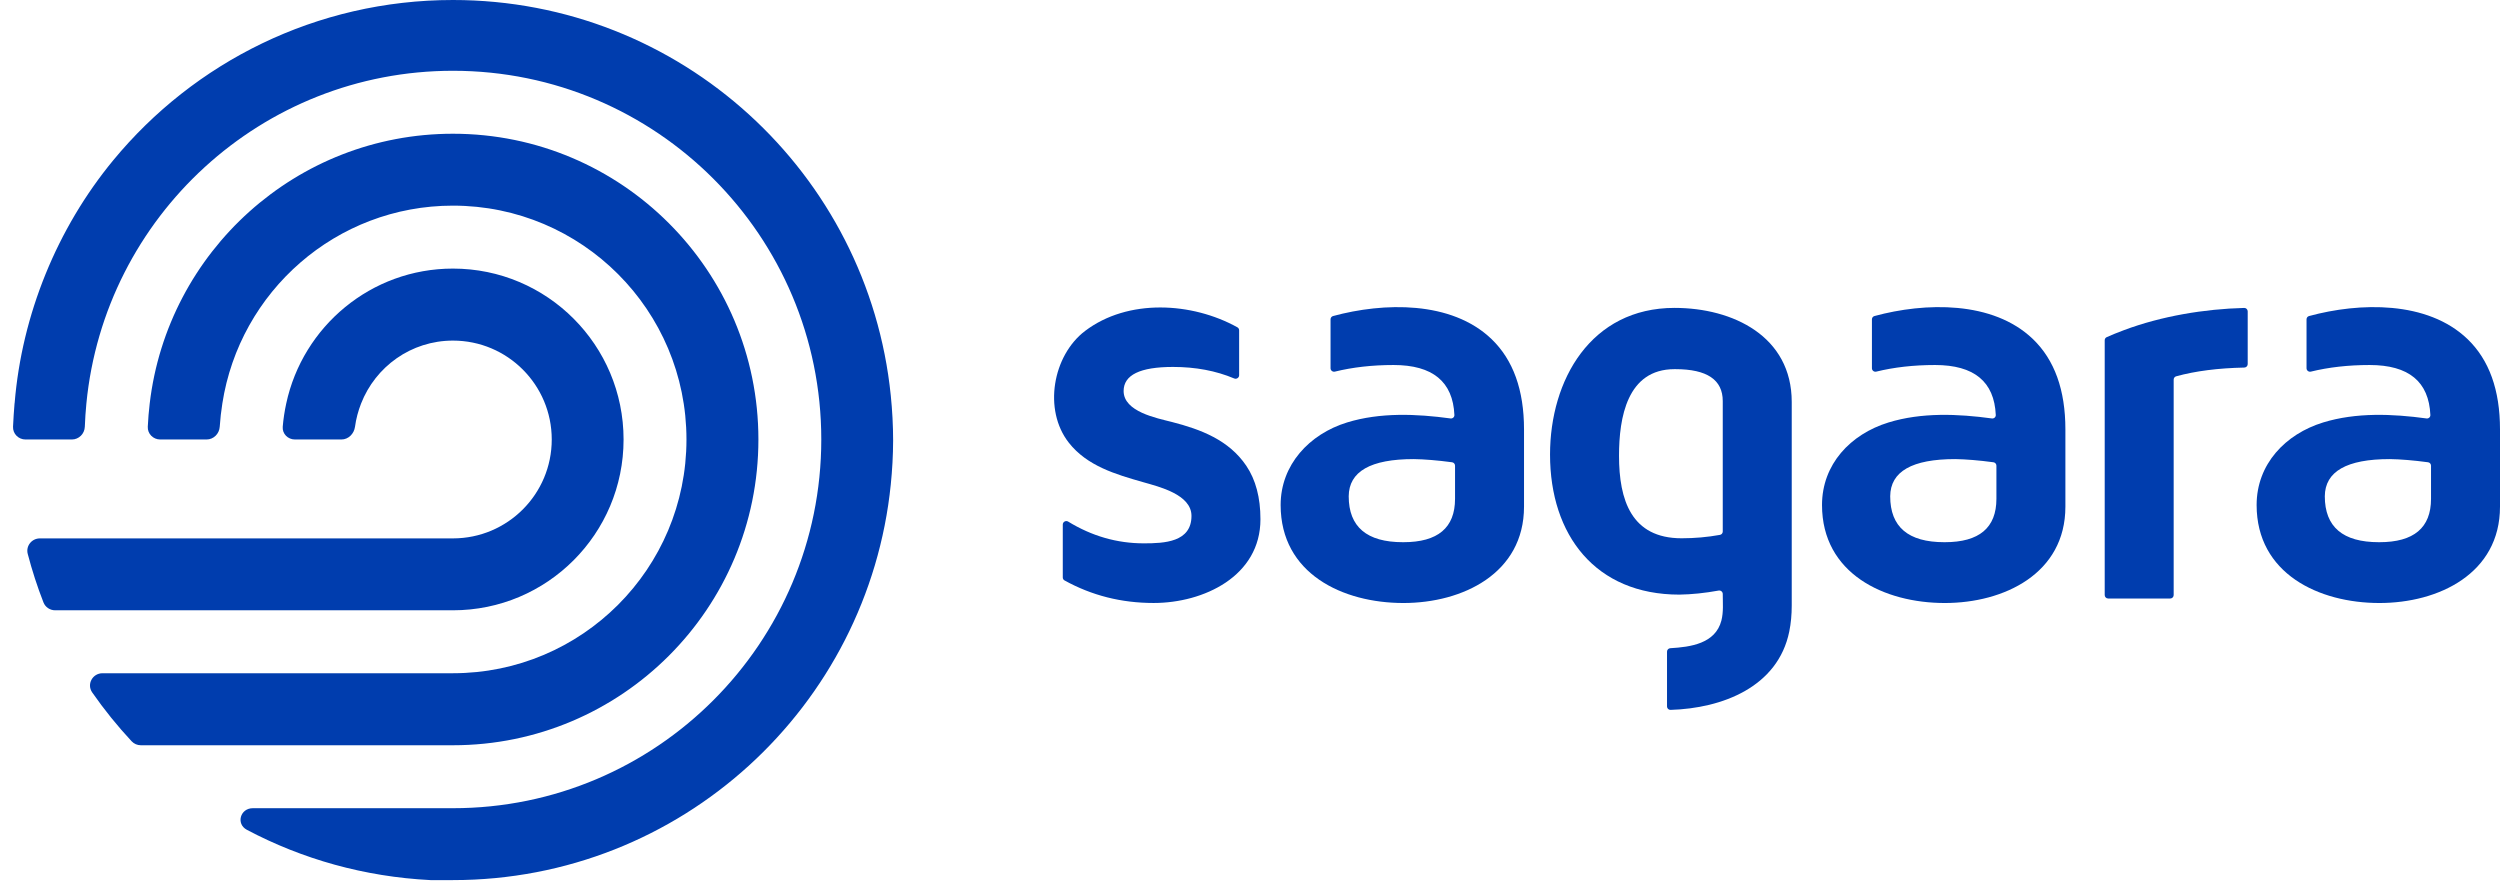
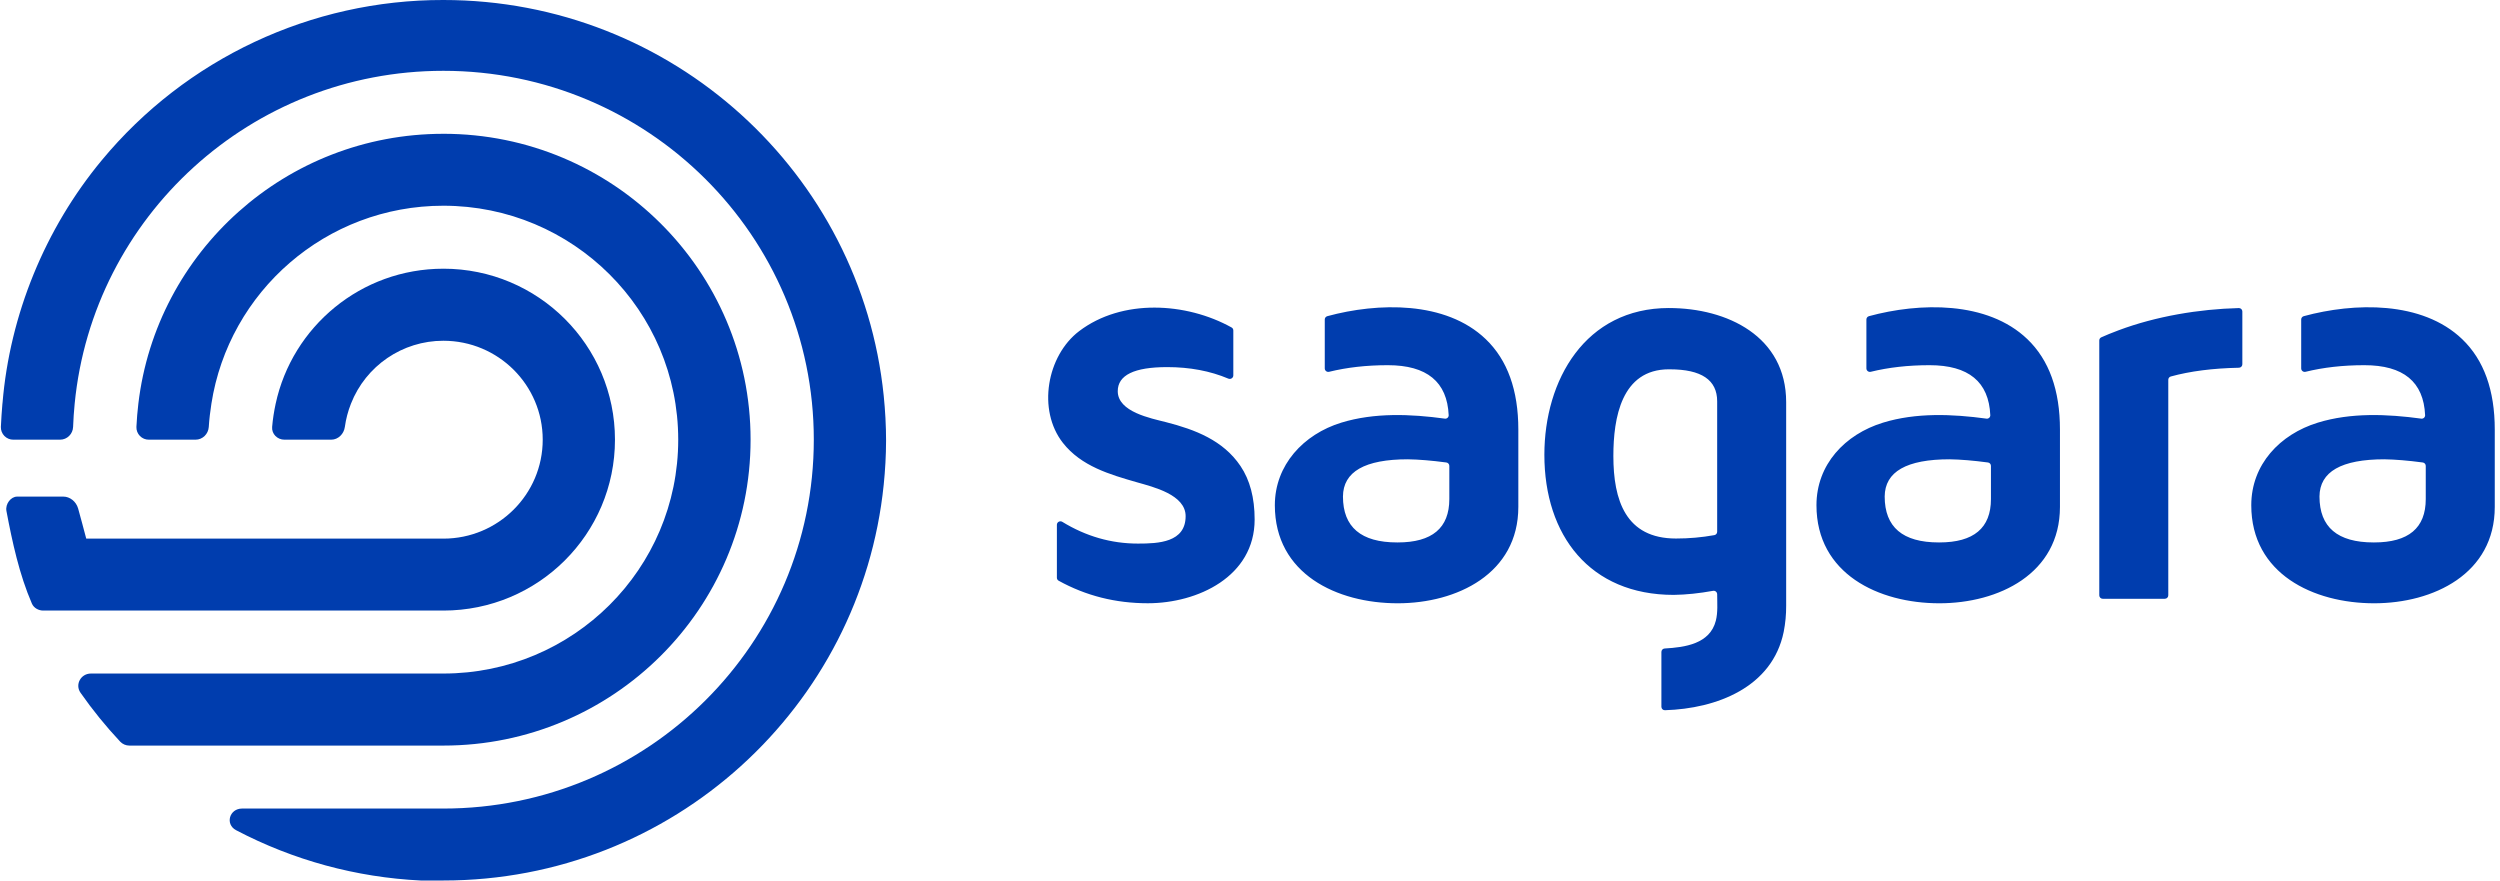
- <svg xmlns="http://www.w3.org/2000/svg" width="196" height="69" viewBox="0 0 196 69" fill="none">
-   <path d="M35.511 21.057C29.088 21.057 23.736 25.597 22.44 31.637C22.312 32.232 22.217 32.838 22.166 33.457C22.12 34.008 22.57 34.456 23.122 34.456H26.767C27.318 34.456 27.758 34.006 27.832 33.459C27.918 32.825 28.083 32.216 28.309 31.637C29.437 28.751 32.227 26.703 35.511 26.703C39.79 26.703 43.256 30.173 43.257 34.456C43.257 38.739 39.79 42.209 35.511 42.21H3.127C2.487 42.21 2.012 42.806 2.174 43.426C2.515 44.725 2.924 45.996 3.408 47.23C3.556 47.605 3.92 47.847 4.322 47.847H35.511C42.901 47.847 48.888 41.854 48.888 34.456C48.888 27.058 42.901 21.057 35.511 21.057Z" fill="#003DAE" />
-   <path d="M35.511 10.485C23.24 10.485 13.134 19.73 11.737 31.637C11.667 32.239 11.614 32.844 11.586 33.456C11.56 34.008 12.009 34.456 12.56 34.456H16.196C16.747 34.456 17.191 34.008 17.227 33.457C17.266 32.842 17.338 32.237 17.431 31.637C18.789 22.856 26.357 16.122 35.511 16.122C45.624 16.122 53.819 24.333 53.819 34.456C53.819 44.58 45.624 52.782 35.511 52.782H8.037C7.254 52.782 6.781 53.643 7.229 54.287C8.17 55.637 9.203 56.919 10.322 58.118C10.508 58.317 10.768 58.428 11.04 58.428H35.511C48.736 58.428 59.459 47.695 59.459 34.456C59.459 21.218 48.736 10.485 35.511 10.485Z" fill="#003DAE" />
-   <path d="M35.511 0C24.789 0 15.208 4.888 8.878 12.566C4.466 17.916 1.718 24.67 1.149 31.585C1.148 31.603 1.142 31.619 1.14 31.637C1.092 32.241 1.047 32.846 1.022 33.456C0.999 34.008 1.447 34.456 1.998 34.456H5.634C6.185 34.456 6.63 34.008 6.65 33.456C6.672 32.845 6.714 32.24 6.772 31.637C8.191 16.999 20.514 5.549 35.511 5.549C51.459 5.549 64.389 18.492 64.389 34.456C64.389 50.42 51.459 63.363 35.511 63.363H19.822C18.832 63.363 18.482 64.595 19.357 65.058C23.688 67.352 28.568 68.738 33.748 69H35.511C53.38 69 68.07 55.406 69.837 37.986C69.952 36.854 70.018 35.706 70.021 34.544C70.021 33.352 69.955 32.166 69.837 31.005C68.07 13.585 53.38 0 35.511 0Z" fill="#003DAE" />
-   <path d="M85.069 25.947C88.426 23.398 93.45 23.682 97.013 25.662C97.097 25.709 97.148 25.798 97.148 25.895V29.419C97.148 29.617 96.942 29.748 96.76 29.671C95.333 29.069 93.733 28.768 91.961 28.768C89.381 28.768 88.092 29.397 88.092 30.656C88.092 32.283 90.683 32.776 91.873 33.082C94.148 33.665 96.348 34.498 97.709 36.517C98.449 37.615 98.819 39.013 98.819 40.71C98.819 45.178 94.366 47.274 90.444 47.274C87.919 47.274 85.59 46.685 83.459 45.506C83.374 45.459 83.322 45.37 83.322 45.273V41.126C83.322 40.91 83.562 40.781 83.746 40.894C85.602 42.03 87.578 42.598 89.674 42.598C91.275 42.598 93.412 42.511 93.412 40.447C93.412 38.766 90.871 38.16 89.619 37.801C87.469 37.186 85.229 36.536 83.794 34.706C81.776 32.133 82.534 27.872 85.069 25.947Z" fill="#003DAE" />
-   <path d="M165.278 46.923C165.129 46.923 165.009 46.802 165.009 46.653V26.677C165.009 26.573 165.068 26.478 165.162 26.435C165.512 26.275 165.966 26.091 166.525 25.881C169.462 24.782 172.824 24.221 175.946 24.142C176.096 24.138 176.22 24.259 176.22 24.41V28.546C176.22 28.694 176.101 28.814 175.953 28.817C173.899 28.86 172.118 29.088 170.611 29.503C170.495 29.535 170.416 29.641 170.416 29.761V46.653C170.416 46.802 170.296 46.923 170.147 46.923H165.278Z" fill="#003DAE" />
-   <path d="M131.283 24.139C124.725 24.139 121.523 29.782 121.523 35.642C121.523 41.951 125.085 46.618 131.661 46.618C132.635 46.604 133.66 46.496 134.742 46.3C134.909 46.27 135.064 46.398 135.064 46.567C135.064 47.25 135.13 47.979 134.959 48.646C134.493 50.463 132.532 50.727 130.951 50.819C130.807 50.827 130.694 50.946 130.694 51.089V55.388C130.694 55.538 130.818 55.66 130.969 55.655C135.016 55.536 139.389 53.865 140.278 49.515C140.41 48.871 140.472 48.187 140.472 47.469V31.515C140.472 26.362 135.86 24.139 131.283 24.139ZM131.283 28.942C131.298 28.942 131.324 28.942 131.354 28.942C133.83 28.942 135.064 29.776 135.064 31.444V41.671C135.064 41.8 134.973 41.911 134.846 41.934C133.861 42.112 132.861 42.201 131.837 42.201C127.891 42.201 126.931 39.201 126.931 35.73C126.931 32.746 127.563 28.942 131.283 28.942Z" fill="#003DAE" />
-   <path d="M104.511 24.778C104.395 24.809 104.315 24.915 104.315 25.036V28.871C104.315 29.048 104.484 29.177 104.656 29.135C106.045 28.794 107.571 28.617 109.257 28.617C112.318 28.617 113.909 29.921 114.025 32.537C114.032 32.701 113.885 32.828 113.722 32.806C111.059 32.443 108.204 32.322 105.608 33.121C102.652 34.031 100.402 36.439 100.402 39.593C100.402 44.977 105.265 47.276 110.03 47.276C114.661 47.276 119.483 44.963 119.483 39.724V33.666C119.483 30.578 118.633 28.211 116.933 26.58C113.789 23.562 108.468 23.703 104.511 24.778ZM110.839 35.993C111.678 36.006 112.681 36.087 113.843 36.242C113.976 36.26 114.075 36.374 114.075 36.508V39.11C114.075 41.378 112.727 42.508 110.03 42.508C110.016 42.508 110.001 42.508 109.986 42.508C107.158 42.508 105.739 41.308 105.739 38.908C105.754 36.962 107.454 35.993 110.839 35.993Z" fill="#003DAE" />
-   <path d="M146.955 24.778C146.839 24.809 146.759 24.915 146.759 25.036V28.871C146.759 29.048 146.927 29.177 147.1 29.135C148.49 28.794 150.024 28.617 151.709 28.617C154.77 28.617 156.354 29.921 156.469 32.537C156.476 32.701 156.329 32.828 156.166 32.806C153.505 32.443 150.655 32.323 148.06 33.121C145.074 34.04 142.846 36.403 142.846 39.593C142.846 44.971 147.718 47.276 152.474 47.276C157.114 47.276 161.927 44.969 161.927 39.724V33.666C161.927 30.578 161.077 28.211 159.377 26.58C156.234 23.562 150.912 23.701 146.955 24.778ZM153.292 35.993C154.131 36.006 155.126 36.087 156.287 36.242C156.42 36.26 156.519 36.374 156.519 36.508V39.11C156.519 41.378 155.171 42.508 152.474 42.508C152.46 42.508 152.445 42.508 152.43 42.508C149.602 42.508 148.192 41.308 148.192 38.908C148.207 36.962 149.907 35.993 153.292 35.993Z" fill="#003DAE" />
-   <path d="M181.028 24.778C180.911 24.809 180.832 24.915 180.832 25.036V28.871C180.832 29.048 181 29.177 181.173 29.135C182.563 28.794 184.097 28.617 185.782 28.617C188.843 28.617 190.427 29.921 190.541 32.537C190.549 32.701 190.402 32.828 190.239 32.806C187.578 32.443 184.728 32.323 182.133 33.121C179.171 34.033 176.919 36.391 176.919 39.593C176.919 44.971 181.791 47.276 186.547 47.276C191.187 47.276 196 44.969 196 39.724V33.666C196 30.578 195.15 28.211 193.45 26.58C190.306 23.562 184.985 23.701 181.028 24.778ZM187.365 35.993C188.203 36.006 189.199 36.087 190.36 36.242C190.493 36.26 190.592 36.374 190.592 36.508V39.11C190.592 41.378 189.244 42.508 186.547 42.508C186.533 42.508 186.518 42.508 186.503 42.508C183.675 42.508 182.265 41.308 182.265 38.908C182.28 36.962 183.98 35.993 187.365 35.993Z" fill="#003DAE" />
+ <svg xmlns="http://www.w3.org/2000/svg" width="159" height="56" viewBox="0 0 159 56" fill="#003DAE">
+   <g id="logo-mark">
+     <path d="M28.197 8.51c-10.012 0-18.258 7.503-19.398 17.167-.057.488-.1.98-.123 1.476a.784.784 0 0 0 .794.811h2.968c.45 0 .811-.363.84-.81.032-.5.091-.99.167-1.477 1.108-7.127 7.283-12.593 14.752-12.593 8.252 0 14.938 6.664 14.938 14.88 0 8.217-6.686 14.873-14.938 14.873H5.78c-.639 0-1.025.7-.659 1.222a28.03 28.03 0 0 0 2.524 3.11.802.802 0 0 0 .585.25h19.967c10.79 0 19.54-8.71 19.54-19.455 0-10.744-8.75-19.455-19.54-19.455Z" />
+     <path d="M28.197 0a28.148 28.148 0 0 0-21.73 10.198C2.866 14.541.623 20.022.16 25.634c-.001.014-.006.028-.007.043-.04.49-.076.98-.097 1.476a.786.786 0 0 0 .797.811H3.82c.45 0 .812-.363.829-.811a24 24 0 0 1 .1-1.476C5.904 13.797 15.96 4.504 28.196 4.504c13.012 0 23.562 10.504 23.562 23.46 0 12.957-10.55 23.46-23.562 23.46H15.395c-.807 0-1.093 1.001-.379 1.377A28.178 28.178 0 0 0 26.758 56h1.439c14.58 0 26.565-11.033 28.007-25.17.094-.92.148-1.851.15-2.794 0-.968-.054-1.93-.15-2.872C54.762 11.026 42.776 0 28.197 0Z" />
+     <path d="M28.197 17.09c-5.24 0-9.608 3.684-10.665 8.587-.104.483-.182.974-.224 1.477-.037.446.33.81.78.81h2.974c.45 0 .809-.365.87-.809a6.4 6.4 0 0 1 .388-1.478 6.308 6.308 0 0 1 5.877-4.005c3.49 0 6.32 2.816 6.32 6.292s-2.83 6.293-6.32 6.293H5.485c-.174-.633-.335-1.292-.518-1.923-.128-.443-.527-.75-.934-.75H1.091c-.401 0-.76.466-.683.908.373 1.976.818 4.042 1.62 5.895.126.29.433.445.721.445h25.448c6.03 0 10.915-4.863 10.915-10.868 0-6.004-4.885-10.875-10.915-10.875Z" />
+   </g>
+   <path id="logo-text" d="M68.636 21.059c2.724-2.07 6.802-1.839 9.693-.232.069.038.11.11.11.189v2.86c0 .16-.167.267-.315.205-1.158-.489-2.457-.733-3.895-.733-2.093 0-3.14.51-3.14 1.532 0 1.32 2.103 1.721 3.069 1.969 1.846.473 3.632 1.15 4.736 2.788.601.891.901 2.025.901 3.403 0 3.626-3.614 5.327-6.797 5.327-2.05 0-3.94-.478-5.67-1.434a.216.216 0 0 1-.11-.19v-3.366c0-.174.195-.28.344-.188 1.506.922 3.11 1.383 4.812 1.383 1.299 0 3.032-.07 3.032-1.746 0-1.364-2.061-1.856-3.077-2.147-1.745-.5-3.564-1.027-4.728-2.512-1.638-2.088-1.022-5.546 1.035-7.108Zm65.097 17.023a.219.219 0 0 1-.219-.219V21.651c0-.084.048-.161.125-.196.284-.13.653-.28 1.106-.45 2.384-.892 5.112-1.347 7.646-1.412a.217.217 0 0 1 .222.218v3.357a.22.22 0 0 1-.216.22c-1.667.034-3.112.22-4.336.557a.216.216 0 0 0-.158.209v13.71c0 .12-.098.218-.219.218h-3.951Zm-27.59-18.492c-5.322 0-7.921 4.58-7.921 9.336 0 5.121 2.891 8.909 8.228 8.909.79-.011 1.622-.099 2.5-.258a.222.222 0 0 1 .262.217c0 .554.053 1.146-.086 1.687-.378 1.474-1.969 1.689-3.253 1.763a.22.22 0 0 0-.208.22v3.488c0 .123.1.221.223.218 3.284-.098 6.834-1.454 7.555-4.984a8.288 8.288 0 0 0 .157-1.66V25.577c0-4.182-3.743-5.986-7.457-5.986Zm0 3.899h.057c2.01 0 3.012.677 3.012 2.031v8.3a.217.217 0 0 1-.178.214c-.799.144-1.611.216-2.442.216-3.202 0-3.982-2.435-3.982-5.252 0-2.421.513-5.51 3.533-5.51ZM84.415 20.11a.217.217 0 0 0-.16.209v3.112c0 .144.138.25.277.215 1.128-.277 2.367-.42 3.734-.42 2.484 0 3.776 1.058 3.87 3.18a.214.214 0 0 1-.245.219c-2.162-.295-4.479-.392-6.586.256-2.4.738-4.225 2.692-4.225 5.252 0 4.37 3.947 6.236 7.814 6.236 3.759 0 7.672-1.877 7.672-6.129v-4.917c0-2.506-.69-4.427-2.07-5.751-2.551-2.45-6.87-2.335-10.081-1.463Zm5.136 9.102c.68.01 1.495.076 2.437.202a.218.218 0 0 1 .189.216v2.111c0 1.842-1.094 2.758-3.283 2.758h-.035c-2.296 0-3.447-.974-3.447-2.922.012-1.58 1.391-2.366 4.139-2.366Zm29.311-9.102a.217.217 0 0 0-.159.209v3.112c0 .144.137.25.277.215 1.128-.277 2.373-.42 3.741-.42 2.484 0 3.769 1.058 3.862 3.18a.214.214 0 0 1-.245.219c-2.16-.294-4.473-.392-6.579.256-2.423.746-4.232 2.663-4.232 5.252 0 4.365 3.954 6.236 7.815 6.236 3.765 0 7.671-1.872 7.671-6.129v-4.917c0-2.506-.69-4.427-2.07-5.751-2.551-2.449-6.87-2.336-10.081-1.463Zm5.143 9.102c.681.01 1.489.076 2.43.202a.217.217 0 0 1 .189.216v2.111c0 1.842-1.094 2.758-3.282 2.758h-.036c-2.296 0-3.44-.974-3.44-2.922.012-1.58 1.392-2.366 4.139-2.366Zm22.51-9.102a.217.217 0 0 0-.159.209v3.112c0 .144.137.25.277.215 1.128-.277 2.373-.42 3.741-.42 2.484 0 3.77 1.058 3.863 3.18a.214.214 0 0 1-.246.219c-2.159-.294-4.473-.392-6.579.256-2.403.74-4.231 2.654-4.231 5.252 0 4.365 3.954 6.236 7.814 6.236 3.765 0 7.672-1.872 7.672-6.129v-4.917c0-2.506-.69-4.427-2.07-5.751-2.551-2.449-6.87-2.336-10.082-1.463Zm5.144 9.102c.68.01 1.488.076 2.43.202a.218.218 0 0 1 .189.216v2.111c0 1.842-1.095 2.758-3.283 2.758h-.036c-2.295 0-3.44-.974-3.44-2.922.012-1.58 1.392-2.366 4.14-2.366Z" />
</svg>
